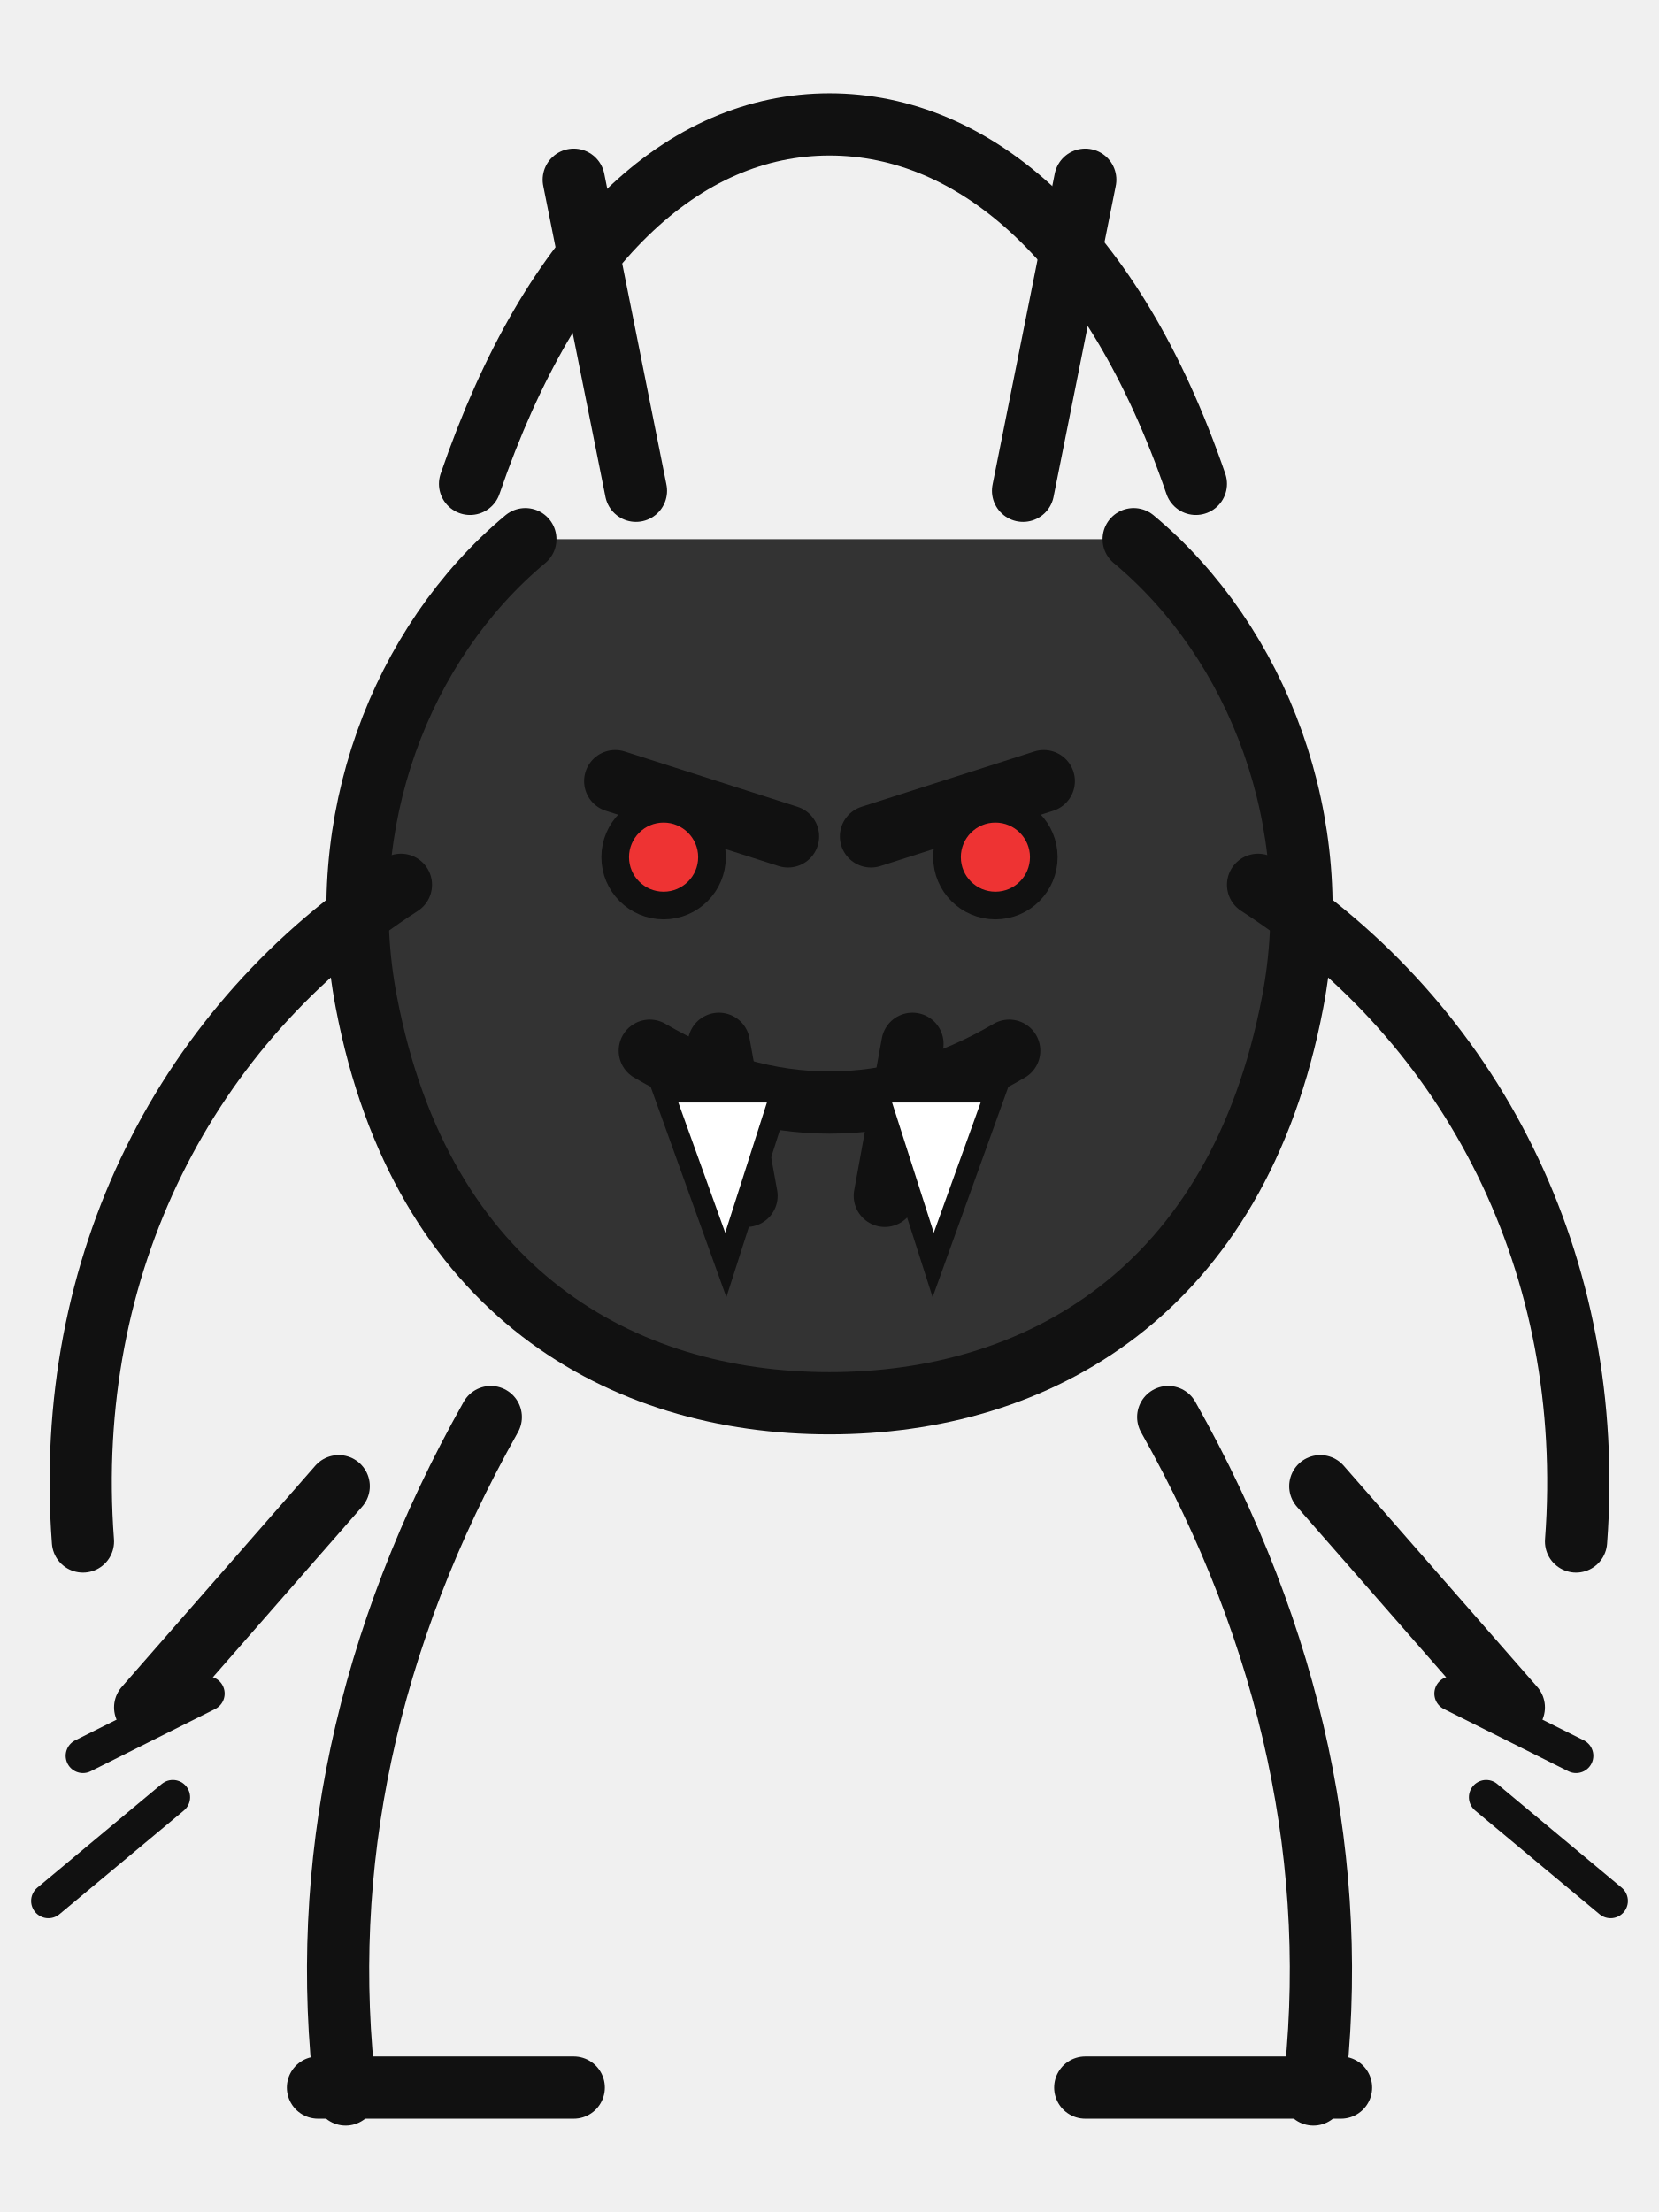
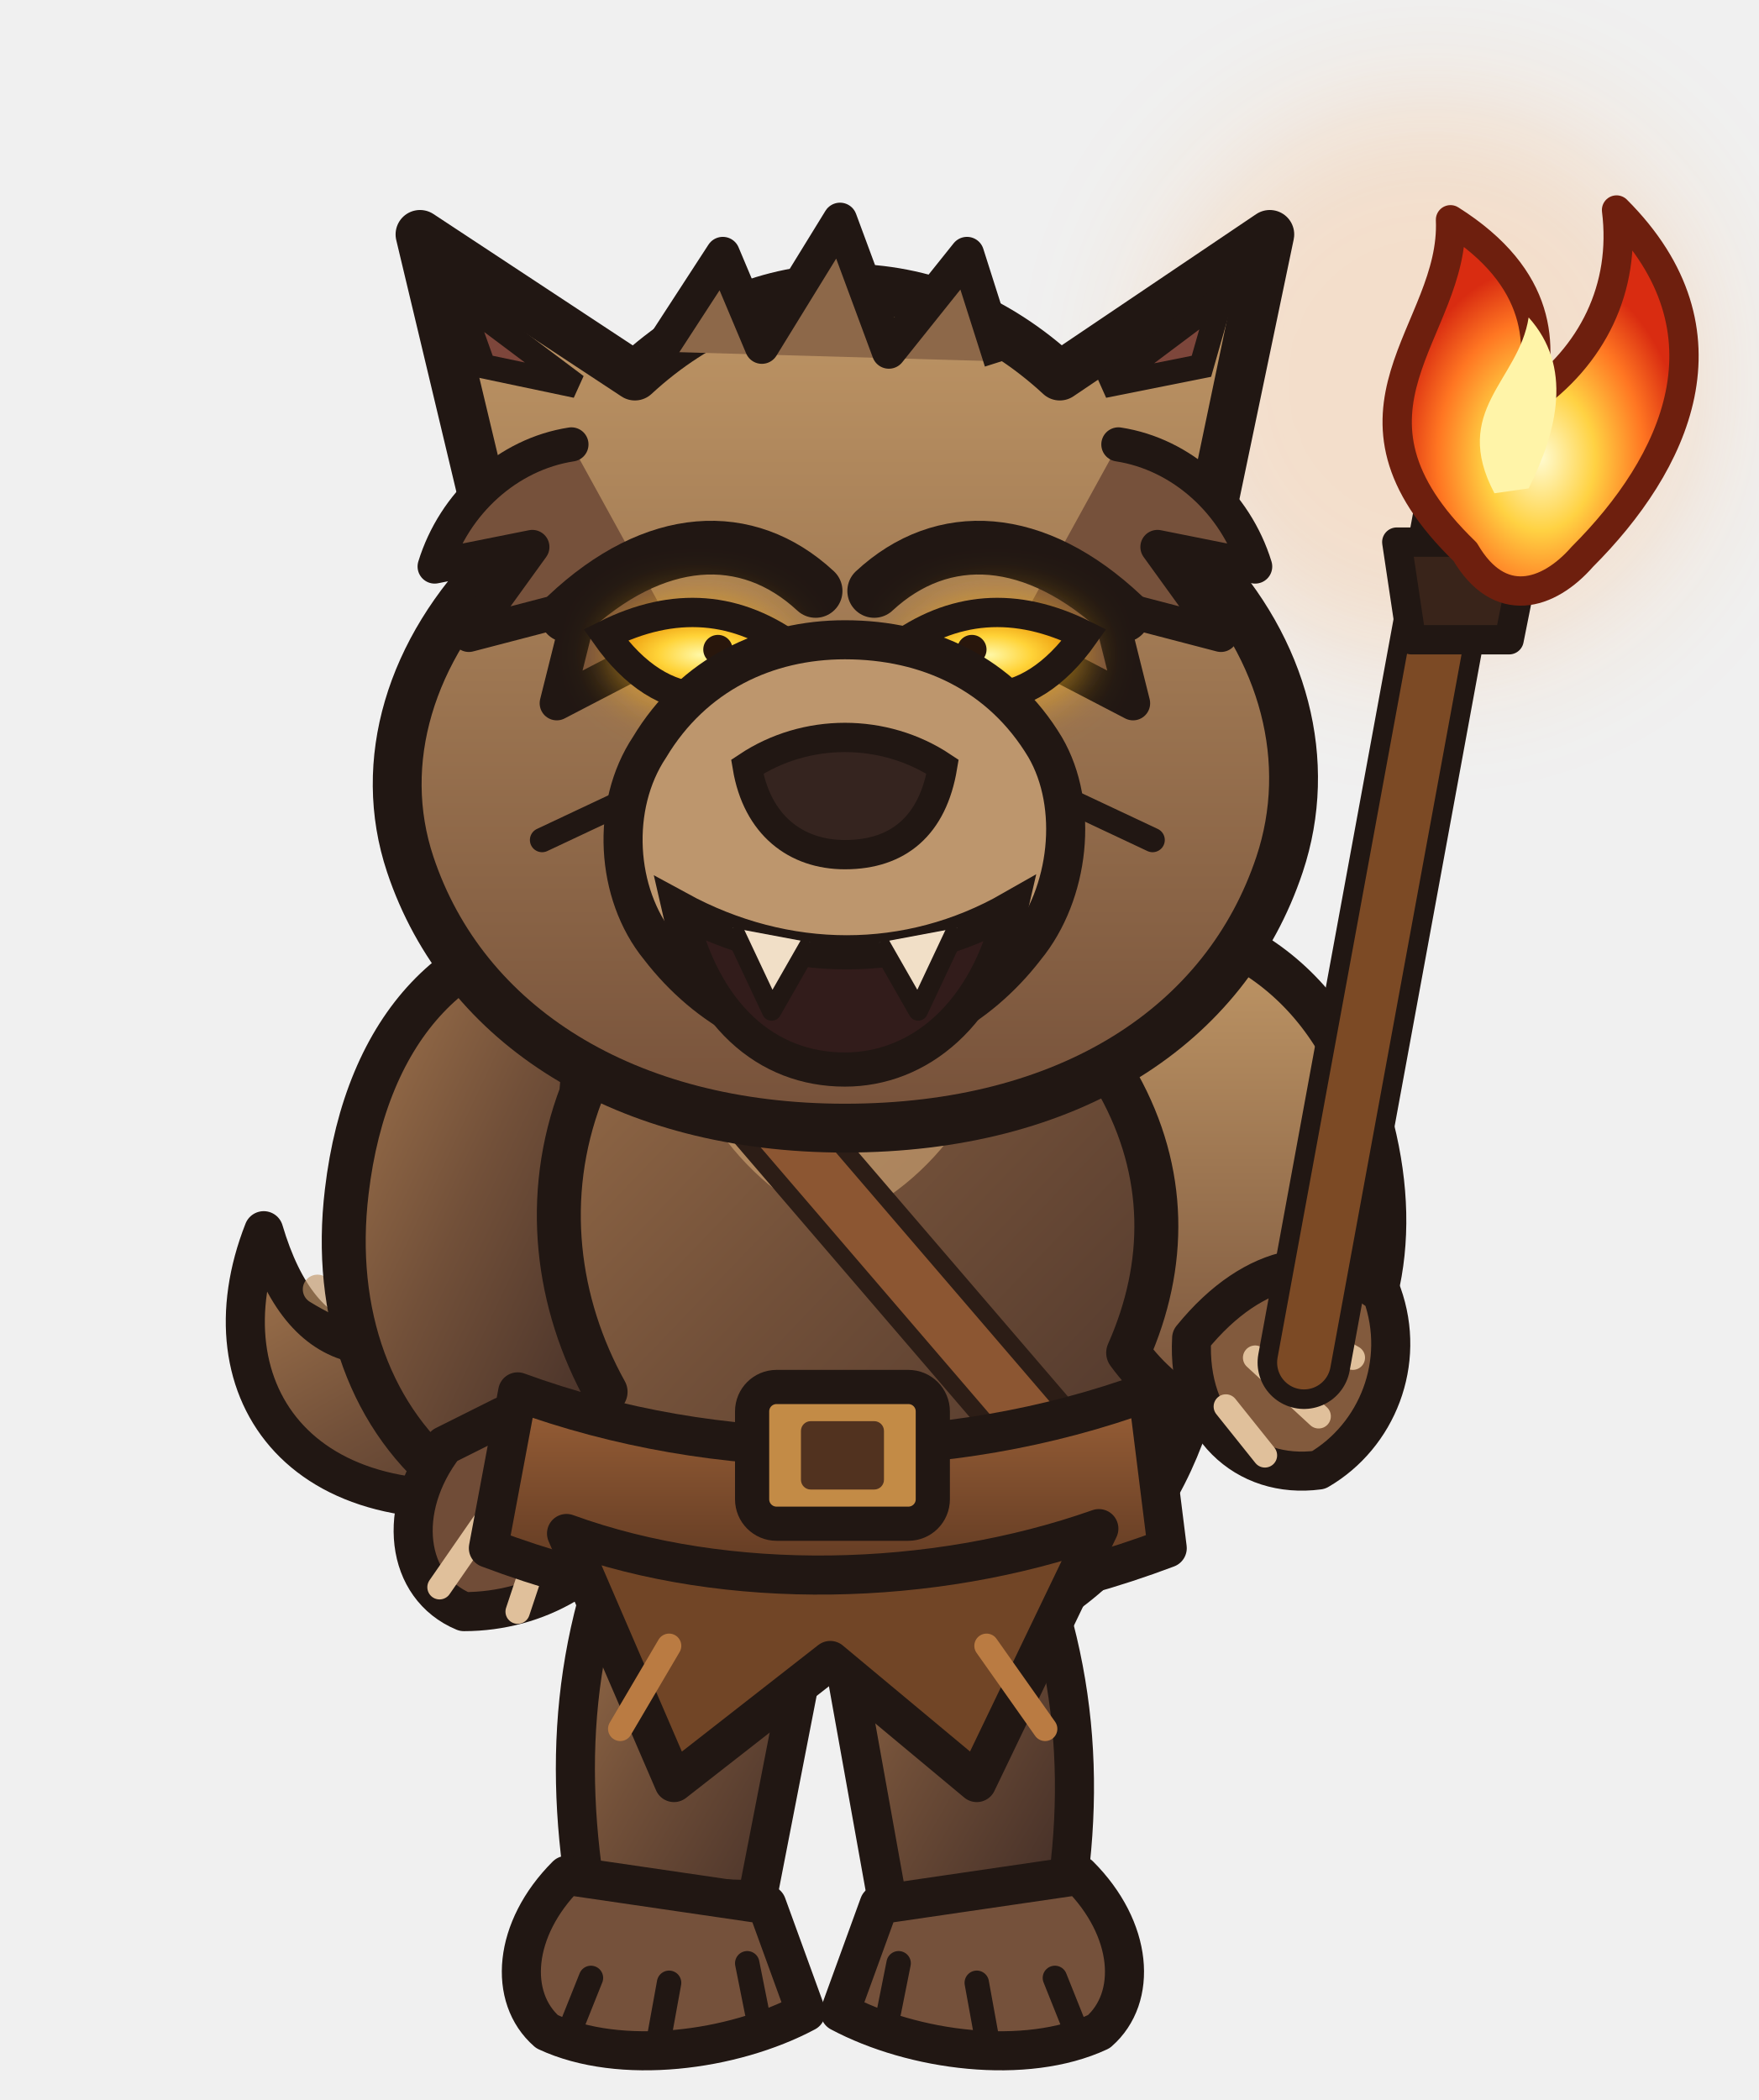
- <svg xmlns="http://www.w3.org/2000/svg" viewBox="0 0 240 320">
-   <rect width="240" height="320" fill="none" />
-   <g fill="none" stroke="#111" stroke-width="9" stroke-linecap="round" stroke-linejoin="round">
-     <path d="M68 70c12-35 31-52 52-52s41 17 53 52" />
-     <path d="M83 26l9 45M157 26l-9 45" />
-     <path d="M76 78c-18 15-28 41-23 67 8 42 37 58 67 58s59-16 67-58c5-26-5-52-23-67" fill="#333" />
-     <path d="M58 128c-31 20-49 55-46 95M182 128c31 20 49 55 46 95" />
-     <path d="M71 205c-18 32-25 65-21 98M169 205c18 32 25 65 21 98" />
-     <path d="M83 302h-37M157 302h37" />
-     <path d="M49 215l-28 32M191 215l28 32" />
-     <path d="M89 113l25 8M151 113l-25 8" />
-     <path d="M94 152c17 10 35 10 52 0" />
-     <path d="M104 151l4 22M132 151l-4 22" />
+ <svg xmlns="http://www.w3.org/2000/svg" viewBox="0 0 360 430" role="img" aria-label="松明を持つ小柄な狼獣人">
+   <defs>
+     <linearGradient id="fur" x1="0" y1="0" x2="1" y2="1">
+       <stop offset="0" stop-color="#a7794f" />
+       <stop offset=".48" stop-color="#725039" />
+       <stop offset="1" stop-color="#402c26" />
+     </linearGradient>
+     <linearGradient id="furLight" x1="0" y1="0" x2="0" y2="1">
+       <stop offset="0" stop-color="#c39a68" />
+       <stop offset="1" stop-color="#76513a" />
+     </linearGradient>
+     <linearGradient id="leather" x1="0" y1="0" x2="0" y2="1">
+       <stop offset="0" stop-color="#9a6037" />
+       <stop offset="1" stop-color="#56331f" />
+     </linearGradient>
+     <radialGradient id="eyeGlow">
+       <stop offset="0" stop-color="#fff8a7" />
+       <stop offset=".45" stop-color="#ffd338" />
+       <stop offset="1" stop-color="#e78b00" />
+     </radialGradient>
+     <radialGradient id="flameCore" cx="50%" cy="65%">
+       <stop offset="0" stop-color="#fffbd0" />
+       <stop offset=".38" stop-color="#ffd243" />
+       <stop offset=".72" stop-color="#ff7622" />
+       <stop offset="1" stop-color="#d92c11" />
+     </radialGradient>
+     <filter id="torchGlow" x="-150%" y="-150%" width="400%" height="400%">
+       <feGaussianBlur stdDeviation="13" />
+     </filter>
+     <filter id="eyeBlur" x="-100%" y="-100%" width="300%" height="300%">
+       <feGaussianBlur stdDeviation="4" />
+     </filter>
+   </defs>
+   <circle cx="293" cy="78" r="58" fill="#ff8b24" opacity=".18" filter="url(#torchGlow)" />
+   <path d="M111 305c-49 10-70-20-57-53 8 27 25 30 50 13 16-11 33-12 46-4-6 18-19 37-39 44Z" fill="url(#fur)" stroke="#211713" stroke-width="8" stroke-linejoin="round" />
+   <path d="M65 264c13 8 26 9 40 3" fill="none" stroke="#c09567" stroke-width="6" stroke-linecap="round" opacity=".65" />
+   <path d="M135 297c-17 31-20 60-15 91l35 1 15-77Z" fill="url(#fur)" stroke="#211713" stroke-width="8" stroke-linejoin="round" />
+   <path d="M202 299c17 31 21 60 16 91l-36 1-14-78Z" fill="url(#fur)" stroke="#211713" stroke-width="8" stroke-linejoin="round" />
+   <path d="M116 384c-11 11-12 25-4 32 15 7 38 4 53-4l-8-22Z" fill="#75513b" stroke="#211713" stroke-width="8" stroke-linejoin="round" />
+   <path d="M221 384c11 11 12 25 4 32-15 7-38 4-53-4l8-22Z" fill="#75513b" stroke="#211713" stroke-width="8" stroke-linejoin="round" />
+   <g fill="none" stroke="#211713" stroke-width="5" stroke-linecap="round">
+     <path d="M121 405l-4 10M137 406l-2 11M153 402l2 10" />
+     <path d="M216 405l4 10M200 406l2 11M184 402l-2 10" />
  </g>
-   <g fill="#e33" stroke="#111" stroke-width="4">
-     <circle cx="96" cy="124" r="7" />
-     <circle cx="144" cy="124" r="7" />
-   </g>
-   <g fill="#fff" stroke="#111" stroke-width="3">
-     <path d="M96 158l9 25 8-25zM127 158l8 25 9-25z" />
-   </g>
-   <g fill="none" stroke="#111" stroke-width="5" stroke-linecap="round">
-     <path d="M30 245l-18 9M210 245l18 9M25 260l-18 15M215 260l18 15" />
-   </g>
+   <path d="M116 174c-25 23-32 74-15 120 11 29 36 46 70 46 35 0 60-17 71-46 17-46 10-96-16-120Z" fill="url(#fur)" stroke="#211713" stroke-width="9" stroke-linejoin="round" />
+   <path d="M133 193c13 19 24 28 38 34 14-6 26-15 39-34-5 31-18 49-39 58-20-9-33-27-38-58Z" fill="#c49a6c" opacity=".72" />
+   <path d="M124 213c13 8 24 12 34 13M218 213c-13 8-24 12-34 13" fill="none" stroke="#d2ab7b" stroke-width="6" stroke-linecap="round" opacity=".5" />
+   <path d="M122 190c-28 0-47 20-51 54-3 25 5 47 22 60 13 1 25-7 31-19-10-18-13-40-5-61Z" fill="url(#fur)" stroke="#211713" stroke-width="9" stroke-linejoin="round" />
+   <path d="M91 296c-10 13-8 29 4 34 15 0 29-8 35-21-5-12-16-18-27-19Z" fill="#704c37" stroke="#211713" stroke-width="8" stroke-linejoin="round" />
+   <path d="M99 312l-9 13M111 315l-5 15M121 311l1 13" fill="none" stroke="#e0c09b" stroke-width="5" stroke-linecap="round" />
+   <path d="M222 188c29-3 52 14 59 43 6 24 1 45-15 61-14 3-27-4-35-15 8-18 8-37-2-55Z" fill="url(#furLight)" stroke="#211713" stroke-width="9" stroke-linejoin="round" />
+   <path d="M244 274c-1 18 11 29 26 27 12-7 18-22 13-36-11-9-26-7-39 9Z" fill="#825a3d" stroke="#211713" stroke-width="8" stroke-linejoin="round" />
+   <path d="M257 278l13 12M263 270l14 8M251 288l8 10" fill="none" stroke="#e0c09b" stroke-width="5" stroke-linecap="round" />
+   <path d="M127 193l91 106" fill="none" stroke="#2c1d16" stroke-width="18" stroke-linecap="round" />
+   <path d="M127 193l91 106" fill="none" stroke="#8c5632" stroke-width="11" stroke-linecap="round" />
+   <path d="M106 285c41 15 88 15 129 0l4 32c-45 17-94 17-139 0Z" fill="url(#leather)" stroke="#211713" stroke-width="8" stroke-linejoin="round" />
+   <rect x="154" y="284" width="37" height="28" rx="5" fill="#c38b46" stroke="#211713" stroke-width="7" />
+   <rect x="164" y="291" width="17" height="14" rx="2" fill="#51321f" />
+   <path d="M116 314l22 51 32-25 30 25 25-52c-34 12-76 13-109 1Z" fill="#714526" stroke="#211713" stroke-width="8" stroke-linejoin="round" />
+   <path d="M137 337l-10 17M202 337l12 17" fill="none" stroke="#ba7b42" stroke-width="5" stroke-linecap="round" />
+   <path d="M102 115 86 48l44 29c13-12 28-18 43-18 16 0 31 6 44 18l43-29-14 67c17 18 23 41 16 62-11 33-43 54-89 54-45 0-78-21-89-54-7-21 0-44 18-62Z" fill="url(#furLight)" stroke="#211713" stroke-width="10" stroke-linejoin="round" />
+   <path d="M99 75 94 61l24 18Z" fill="#7d463b" stroke="#211713" stroke-width="5" />
+   <path d="M246 75l4-14-24 18Z" fill="#7d463b" stroke="#211713" stroke-width="5" />
+   <path d="M117 91c-13 2-24 12-28 25l20-4-13 18 23-6-5 20 25-13M229 91c13 2 24 12 28 25l-20-4 13 18-23-6 5 20-25-13" fill="#76513b" stroke="#211713" stroke-width="7" stroke-linecap="round" stroke-linejoin="round" />
+   <path d="M135 72l13-20 8 19 16-26 10 27 16-20 7 22" fill="#8d6849" stroke="#211713" stroke-width="7" stroke-linejoin="round" />
+   <path d="M116 126c18-17 37-18 51-5M230 126c-18-17-37-18-51-5" fill="none" stroke="#211713" stroke-width="11" stroke-linecap="round" />
+   <ellipse cx="143" cy="134" rx="19" ry="12" fill="#ffb81c" opacity=".55" filter="url(#eyeBlur)" />
+   <ellipse cx="204" cy="134" rx="19" ry="12" fill="#ffb81c" opacity=".55" filter="url(#eyeBlur)" />
+   <path d="M124 130c14-7 27-6 39 3-12 13-27 14-39-3Z" fill="url(#eyeGlow)" stroke="#211713" stroke-width="6" />
+   <path d="M222 130c-14-7-27-6-39 3 12 13 27 14 39-3Z" fill="url(#eyeGlow)" stroke="#211713" stroke-width="6" />
+   <circle cx="147" cy="133" r="3" fill="#28160c" />
+   <circle cx="199" cy="133" r="3" fill="#28160c" />
+   <path d="M133 153c9-15 24-22 40-22 17 0 32 7 41 22 7 12 5 30-4 41-10 13-24 20-37 20-14 0-28-7-38-20-9-11-10-29-2-41Z" fill="#bd966d" stroke="#211713" stroke-width="8" />
+   <path d="M153 157c12-8 28-8 40 0-2 12-9 18-20 18-10 0-18-6-20-18Z" fill="#35241f" stroke="#211713" stroke-width="6" />
+   <path d="M139 186c22 12 47 12 68 0-5 22-19 33-34 33-16 0-29-11-34-33Z" fill="#321c1b" stroke="#211713" stroke-width="7" />
+   <path d="m150 190 8 17 8-14M196 190l-8 17-8-14" fill="#f1dfc7" stroke="#211713" stroke-width="4" stroke-linejoin="round" />
+   <path d="M128 164l-17 8M219 164l17 8" fill="none" stroke="#211713" stroke-width="5" stroke-linecap="round" />
+   <path d="M267 279 299 105" fill="none" stroke="#211713" stroke-width="19" stroke-linecap="round" />
+   <path d="M267 279 299 105" fill="none" stroke="#7c4a25" stroke-width="11" stroke-linecap="round" />
+   <path d="M286 111h27l-4 20h-20Z" fill="#39241a" stroke="#211713" stroke-width="6" stroke-linejoin="round" />
+   <path d="M300 113c-30-29-2-45-3-68 19 12 19 26 16 37 13-9 20-23 18-39 25 25 12 52-7 71-7 8-17 11-24-1Z" fill="url(#flameCore)" stroke="#6e1f0e" stroke-width="6" stroke-linejoin="round" />
+   <path d="M306 101c-9-17 5-23 7-36 9 10 6 23 0 35Z" fill="#fff4a8" />
</svg>
